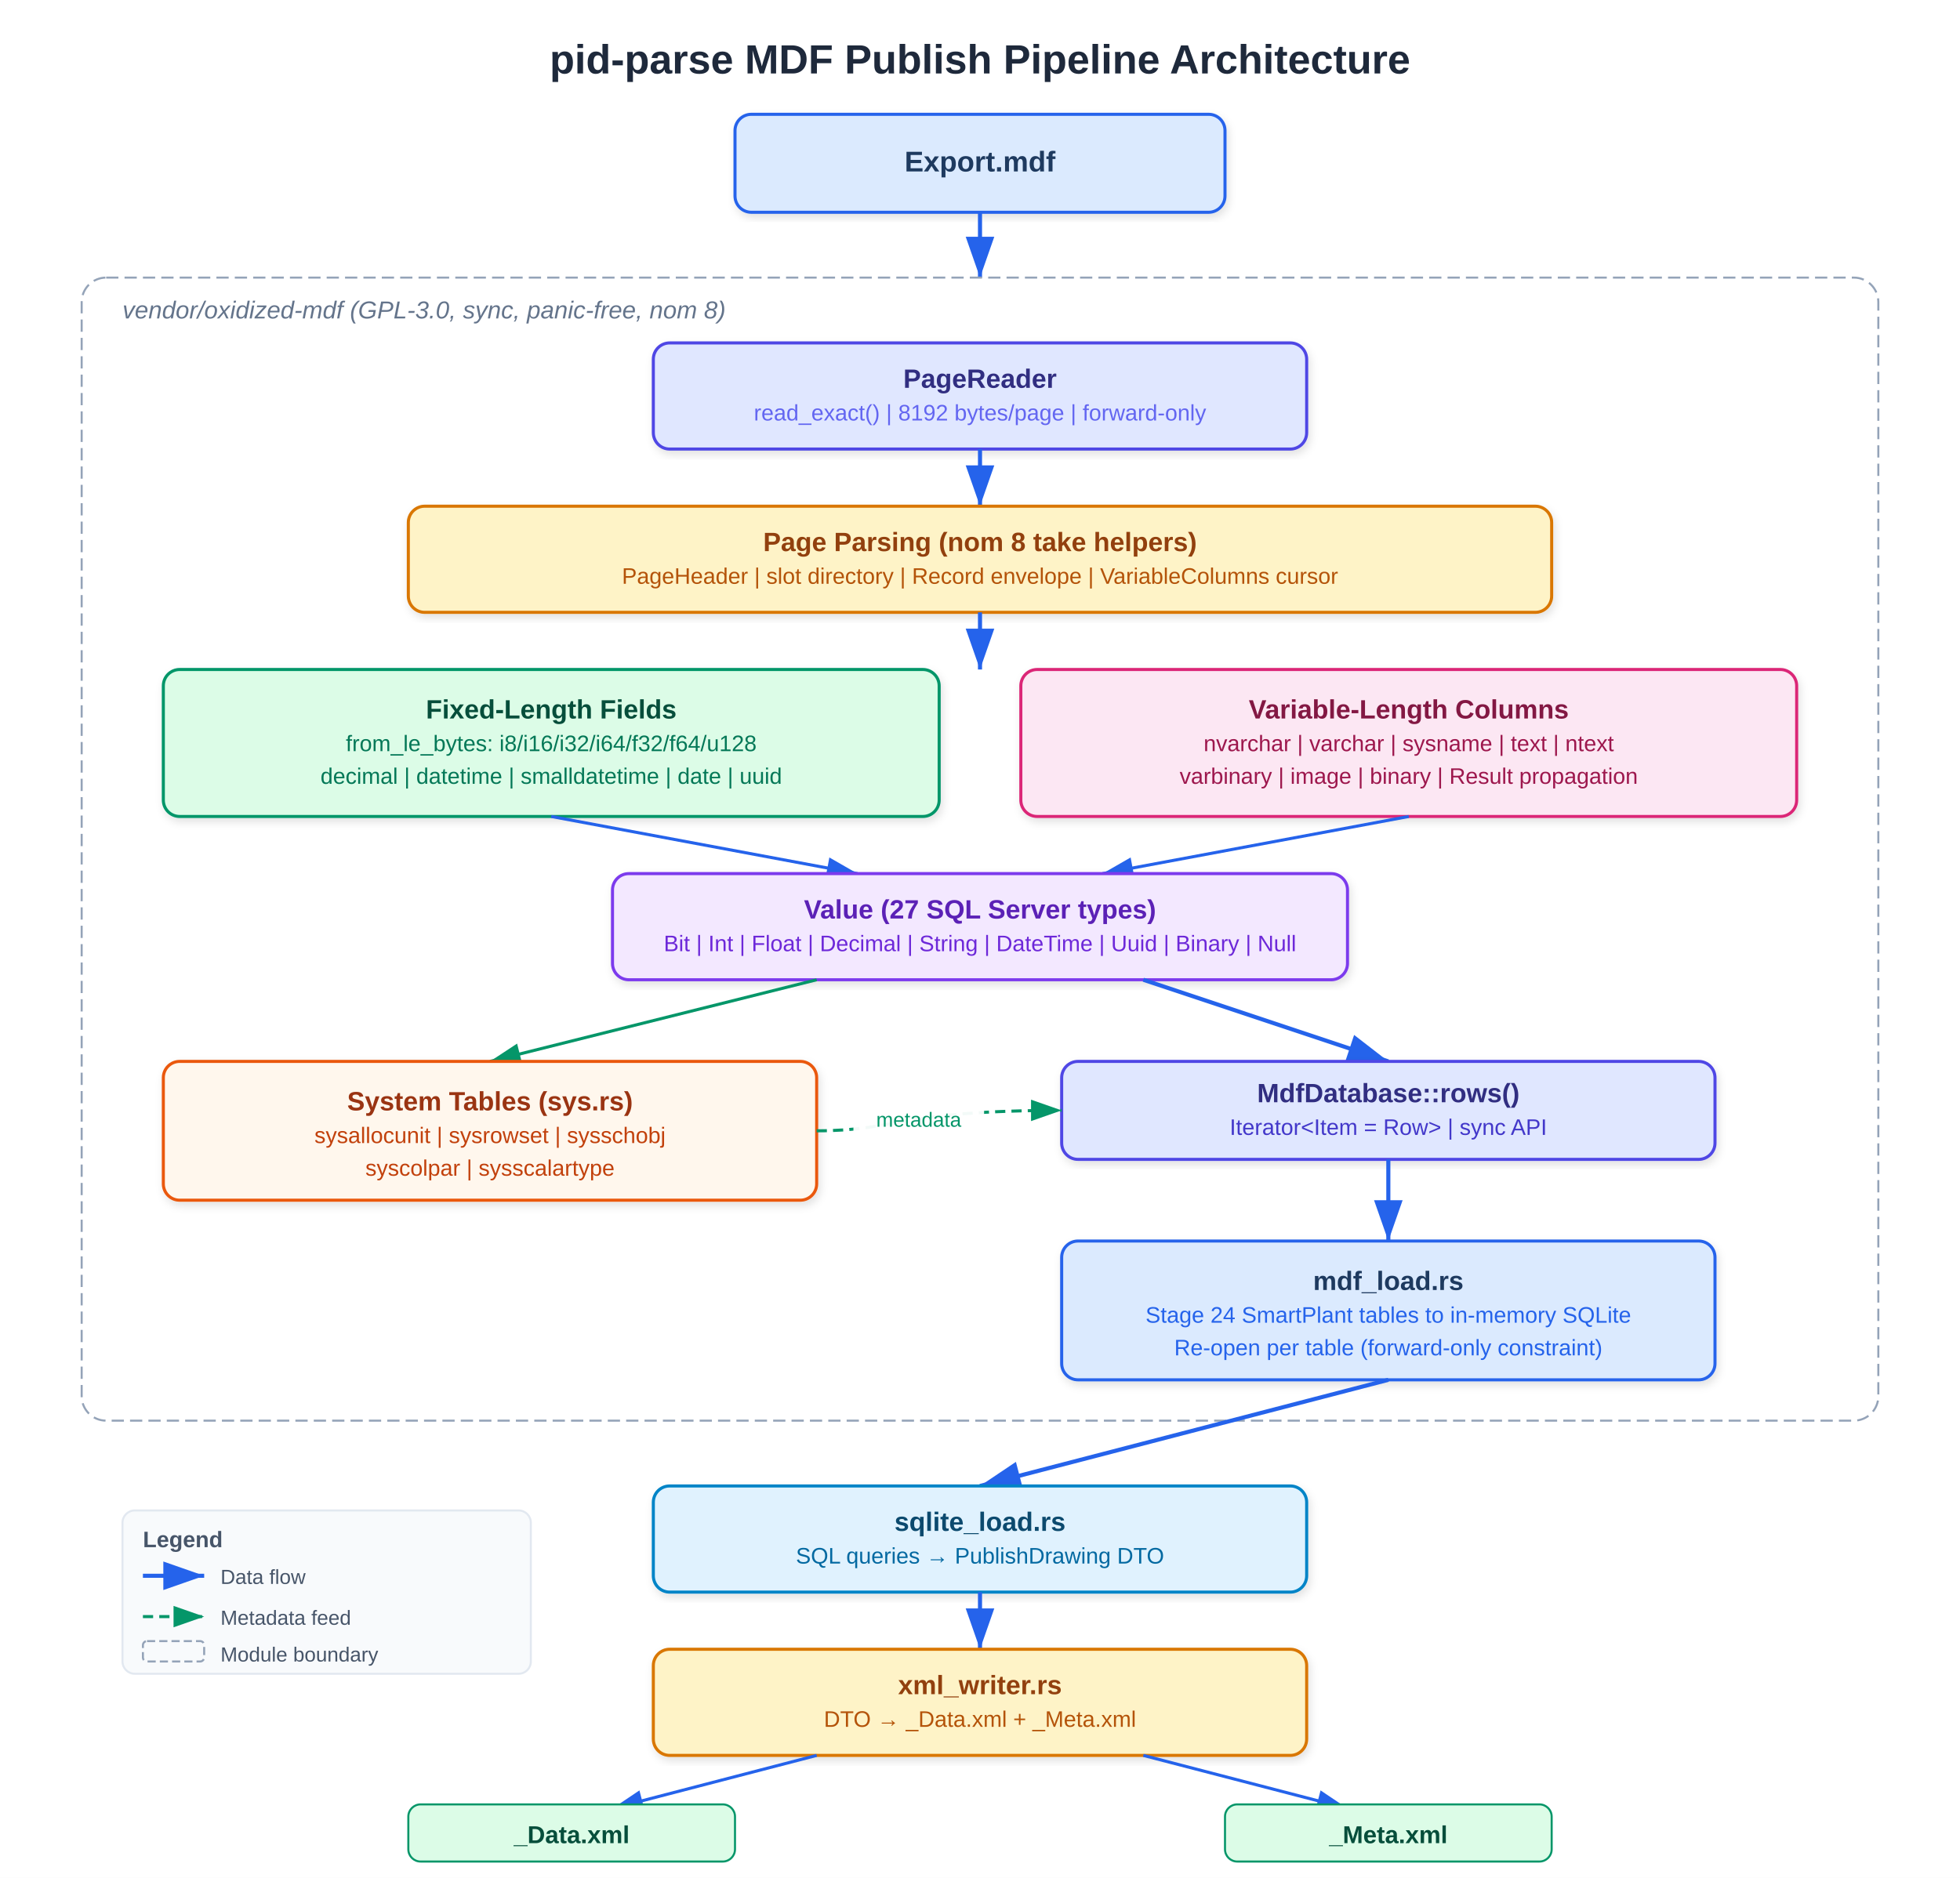
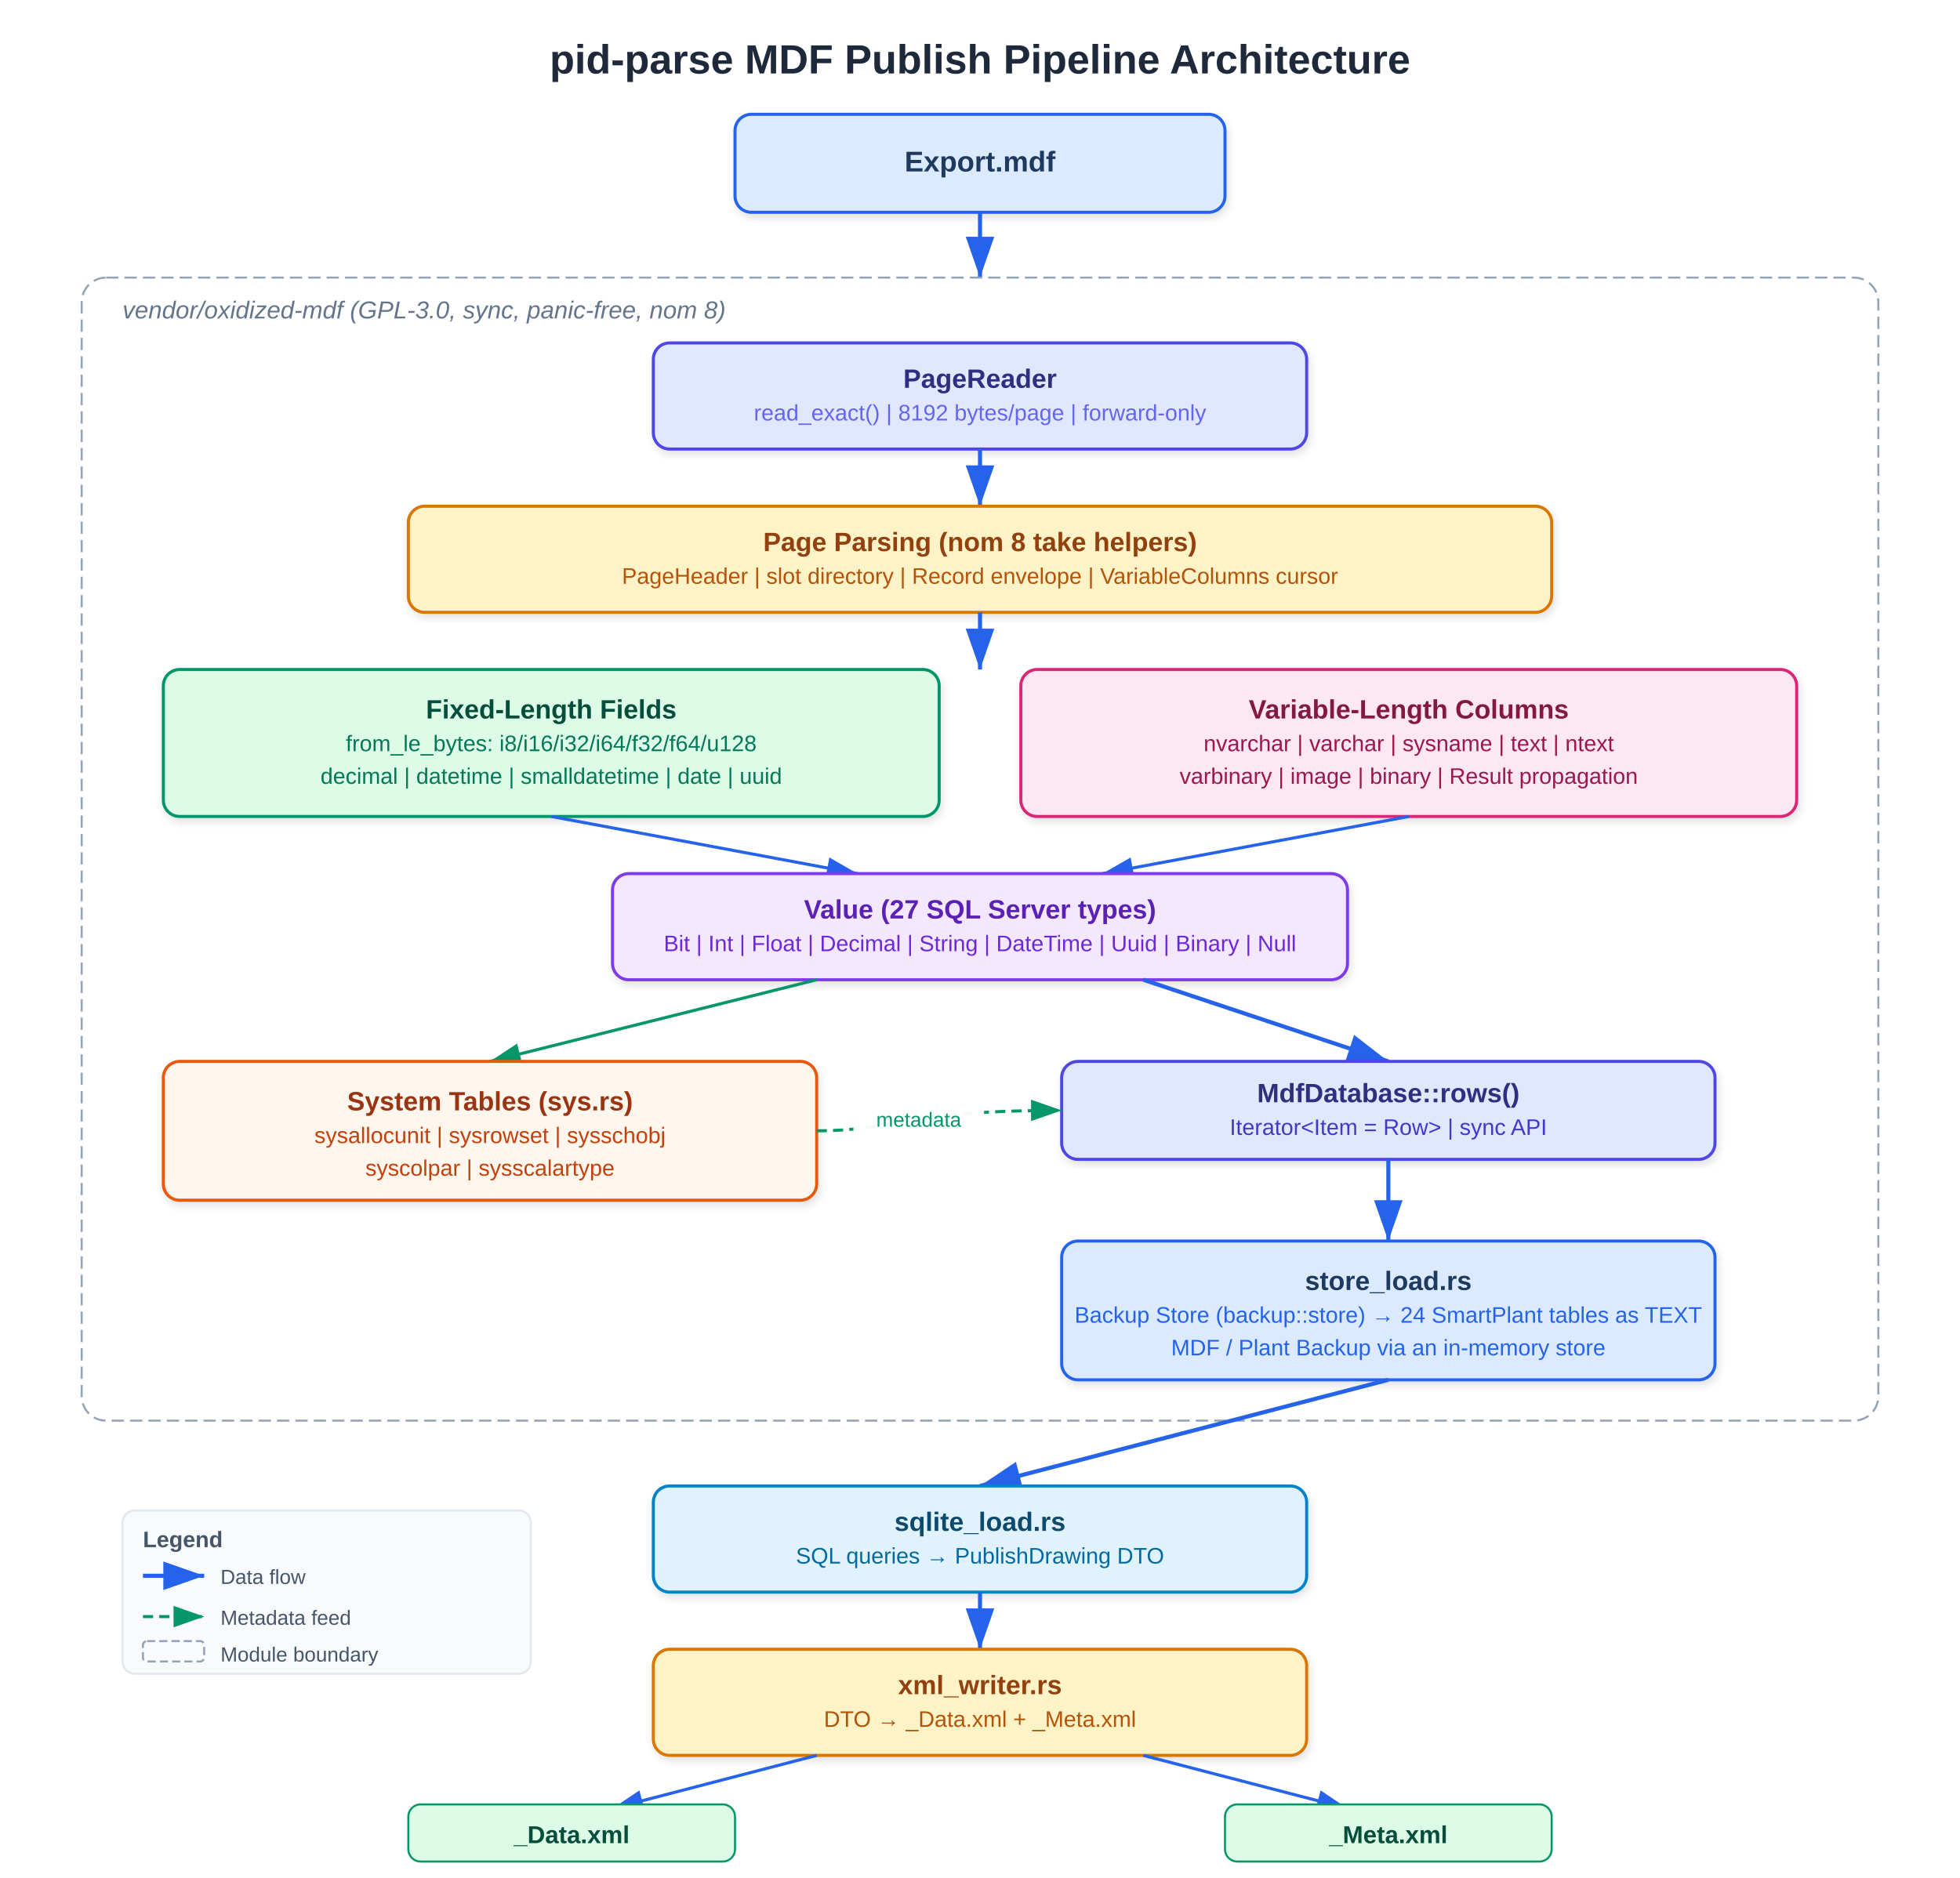
<svg xmlns="http://www.w3.org/2000/svg" viewBox="0 0 960 920">
  <style>text { font-family: "Segoe UI", Arial, sans-serif; }</style>
  <defs>
    <marker id="arrow" markerWidth="10" markerHeight="7" refX="10" refY="3.5" orient="auto">
      <polygon points="0 0, 10 3.5, 0 7" fill="#2563eb" />
    </marker>
    <marker id="arrow-green" markerWidth="10" markerHeight="7" refX="10" refY="3.5" orient="auto">
      <polygon points="0 0, 10 3.5, 0 7" fill="#059669" />
    </marker>
    <filter id="shadow">
      <feDropShadow dx="1" dy="2" stdDeviation="2" flood-opacity="0.12" />
    </filter>
  </defs>
  <rect width="960" height="920" fill="#ffffff" />
  <text x="480" y="36" text-anchor="middle" font-size="20" font-weight="bold" fill="#1e293b">pid-parse MDF Publish Pipeline Architecture</text>
  <rect x="360" y="56" width="240" height="48" rx="8" fill="#dbeafe" stroke="#2563eb" stroke-width="1.5" filter="url(#shadow)" />
  <text x="480" y="84" text-anchor="middle" font-size="14" font-weight="bold" fill="#1e3a5f">Export.mdf</text>
  <line x1="480" y1="104" x2="480" y2="136" stroke="#2563eb" stroke-width="2" marker-end="url(#arrow)" />
  <rect x="40" y="136" width="880" height="560" rx="12" fill="none" stroke="#94a3b8" stroke-width="1" stroke-dasharray="6,3" />
  <text x="60" y="156" font-size="12" fill="#64748b" font-style="italic">vendor/oxidized-mdf (GPL-3.0, sync, panic-free, nom 8)</text>
  <rect x="320" y="168" width="320" height="52" rx="8" fill="#e0e7ff" stroke="#4f46e5" stroke-width="1.5" filter="url(#shadow)" />
  <text x="480" y="190" text-anchor="middle" font-size="13" font-weight="bold" fill="#312e81">PageReader</text>
  <text x="480" y="206" text-anchor="middle" font-size="11" fill="#6366f1">read_exact() | 8192 bytes/page | forward-only</text>
  <line x1="480" y1="220" x2="480" y2="248" stroke="#2563eb" stroke-width="2" marker-end="url(#arrow)" />
  <rect x="200" y="248" width="560" height="52" rx="8" fill="#fef3c7" stroke="#d97706" stroke-width="1.5" filter="url(#shadow)" />
  <text x="480" y="270" text-anchor="middle" font-size="13" font-weight="bold" fill="#92400e">Page Parsing (nom 8 take helpers)</text>
  <text x="480" y="286" text-anchor="middle" font-size="11" fill="#b45309">PageHeader | slot directory | Record envelope | VariableColumns cursor</text>
  <line x1="480" y1="300" x2="480" y2="328" stroke="#2563eb" stroke-width="2" marker-end="url(#arrow)" />
  <rect x="80" y="328" width="380" height="72" rx="8" fill="#dcfce7" stroke="#059669" stroke-width="1.5" filter="url(#shadow)" />
  <text x="270" y="352" text-anchor="middle" font-size="13" font-weight="bold" fill="#064e3b">Fixed-Length Fields</text>
  <text x="270" y="368" text-anchor="middle" font-size="11" fill="#047857">from_le_bytes: i8/i16/i32/i64/f32/f64/u128</text>
  <text x="270" y="384" text-anchor="middle" font-size="11" fill="#047857">decimal | datetime | smalldatetime | date | uuid</text>
  <rect x="500" y="328" width="380" height="72" rx="8" fill="#fce7f3" stroke="#db2777" stroke-width="1.5" filter="url(#shadow)" />
  <text x="690" y="352" text-anchor="middle" font-size="13" font-weight="bold" fill="#831843">Variable-Length Columns</text>
  <text x="690" y="368" text-anchor="middle" font-size="11" fill="#9d174d">nvarchar | varchar | sysname | text | ntext</text>
  <text x="690" y="384" text-anchor="middle" font-size="11" fill="#9d174d">varbinary | image | binary | Result propagation</text>
  <line x1="270" y1="400" x2="420" y2="428" stroke="#2563eb" stroke-width="1.5" marker-end="url(#arrow)" />
  <line x1="690" y1="400" x2="540" y2="428" stroke="#2563eb" stroke-width="1.5" marker-end="url(#arrow)" />
  <rect x="300" y="428" width="360" height="52" rx="8" fill="#f3e8ff" stroke="#7c3aed" stroke-width="1.5" filter="url(#shadow)" />
  <text x="480" y="450" text-anchor="middle" font-size="13" font-weight="bold" fill="#5b21b6">Value (27 SQL Server types)</text>
  <text x="480" y="466" text-anchor="middle" font-size="11" fill="#6d28d9">Bit | Int | Float | Decimal | String | DateTime | Uuid | Binary | Null</text>
  <line x1="400" y1="480" x2="240" y2="520" stroke="#059669" stroke-width="1.5" marker-end="url(#arrow-green)" />
  <line x1="560" y1="480" x2="680" y2="520" stroke="#2563eb" stroke-width="2" marker-end="url(#arrow)" />
  <rect x="80" y="520" width="320" height="68" rx="8" fill="#fff7ed" stroke="#ea580c" stroke-width="1.5" filter="url(#shadow)" />
  <text x="240" y="544" text-anchor="middle" font-size="13" font-weight="bold" fill="#9a3412">System Tables (sys.rs)</text>
  <text x="240" y="560" text-anchor="middle" font-size="11" fill="#c2410c">sysallocunit | sysrowset | sysschobj</text>
  <text x="240" y="576" text-anchor="middle" font-size="11" fill="#c2410c">syscolpar | sysscalartype</text>
  <rect x="520" y="520" width="320" height="48" rx="8" fill="#e0e7ff" stroke="#4f46e5" stroke-width="1.5" filter="url(#shadow)" />
  <text x="680" y="540" text-anchor="middle" font-size="13" font-weight="bold" fill="#312e81">MdfDatabase::rows()</text>
  <text x="680" y="556" text-anchor="middle" font-size="11" fill="#4338ca">Iterator&lt;Item = Row&gt; | sync API</text>
  <path d="M 400,554 C 440,554 440,544 520,544" stroke="#059669" stroke-width="1.5" fill="none" stroke-dasharray="5,3" marker-end="url(#arrow-green)" />
  <rect x="418" y="540" width="64" height="16" fill="#ffffff" opacity="0.95" />
  <text x="450" y="552" text-anchor="middle" font-size="10" fill="#059669">metadata</text>
  <rect x="520" y="608" width="320" height="68" rx="8" fill="#dbeafe" stroke="#2563eb" stroke-width="1.5" filter="url(#shadow)" />
-   <text x="680" y="632" text-anchor="middle" font-size="13" font-weight="bold" fill="#1e3a5f">mdf_load.rs</text>
-   <text x="680" y="648" text-anchor="middle" font-size="11" fill="#2563eb">Stage 24 SmartPlant tables to in-memory SQLite</text>
-   <text x="680" y="664" text-anchor="middle" font-size="11" fill="#2563eb">Re-open per table (forward-only constraint)</text>
+   <text x="680" y="632" text-anchor="middle" font-size="13" font-weight="bold" fill="#1e3a5f">store_load.rs</text>
+   <text x="680" y="648" text-anchor="middle" font-size="11" fill="#2563eb">Backup Store (backup::store) → 24 SmartPlant tables as TEXT</text>
+   <text x="680" y="664" text-anchor="middle" font-size="11" fill="#2563eb">MDF / Plant Backup via an in-memory store</text>
  <line x1="680" y1="568" x2="680" y2="608" stroke="#2563eb" stroke-width="2" marker-end="url(#arrow)" />
  <line x1="680" y1="676" x2="480" y2="728" stroke="#2563eb" stroke-width="2" marker-end="url(#arrow)" />
  <rect x="320" y="728" width="320" height="52" rx="8" fill="#e0f2fe" stroke="#0284c7" stroke-width="1.5" filter="url(#shadow)" />
  <text x="480" y="750" text-anchor="middle" font-size="13" font-weight="bold" fill="#0c4a6e">sqlite_load.rs</text>
  <text x="480" y="766" text-anchor="middle" font-size="11" fill="#0369a1">SQL queries → PublishDrawing DTO</text>
  <line x1="480" y1="780" x2="480" y2="808" stroke="#2563eb" stroke-width="2" marker-end="url(#arrow)" />
  <rect x="320" y="808" width="320" height="52" rx="8" fill="#fef3c7" stroke="#d97706" stroke-width="1.5" filter="url(#shadow)" />
  <text x="480" y="830" text-anchor="middle" font-size="13" font-weight="bold" fill="#92400e">xml_writer.rs</text>
  <text x="480" y="846" text-anchor="middle" font-size="11" fill="#b45309">DTO → _Data.xml + _Meta.xml</text>
  <line x1="400" y1="860" x2="300" y2="886" stroke="#2563eb" stroke-width="1.5" marker-end="url(#arrow)" />
  <line x1="560" y1="860" x2="660" y2="886" stroke="#2563eb" stroke-width="1.5" marker-end="url(#arrow)" />
  <rect x="200" y="884" width="160" height="28" rx="6" fill="#dcfce7" stroke="#059669" stroke-width="1" />
  <text x="280" y="903" text-anchor="middle" font-size="12" font-weight="bold" fill="#064e3b">_Data.xml</text>
  <rect x="600" y="884" width="160" height="28" rx="6" fill="#dcfce7" stroke="#059669" stroke-width="1" />
  <text x="680" y="903" text-anchor="middle" font-size="12" font-weight="bold" fill="#064e3b">_Meta.xml</text>
  <rect x="60" y="740" width="200" height="80" rx="6" fill="#f8fafc" stroke="#e2e8f0" stroke-width="1" />
  <text x="70" y="758" font-size="11" font-weight="bold" fill="#475569">Legend</text>
  <line x1="70" y1="772" x2="100" y2="772" stroke="#2563eb" stroke-width="2" marker-end="url(#arrow)" />
  <text x="108" y="776" font-size="10" fill="#475569">Data flow</text>
  <line x1="70" y1="792" x2="100" y2="792" stroke="#059669" stroke-width="1.5" stroke-dasharray="5,3" marker-end="url(#arrow-green)" />
  <text x="108" y="796" font-size="10" fill="#475569">Metadata feed</text>
  <rect x="70" y="804" width="30" height="10" rx="2" fill="none" stroke="#94a3b8" stroke-width="1" stroke-dasharray="4,2" />
  <text x="108" y="814" font-size="10" fill="#475569">Module boundary</text>
</svg>
